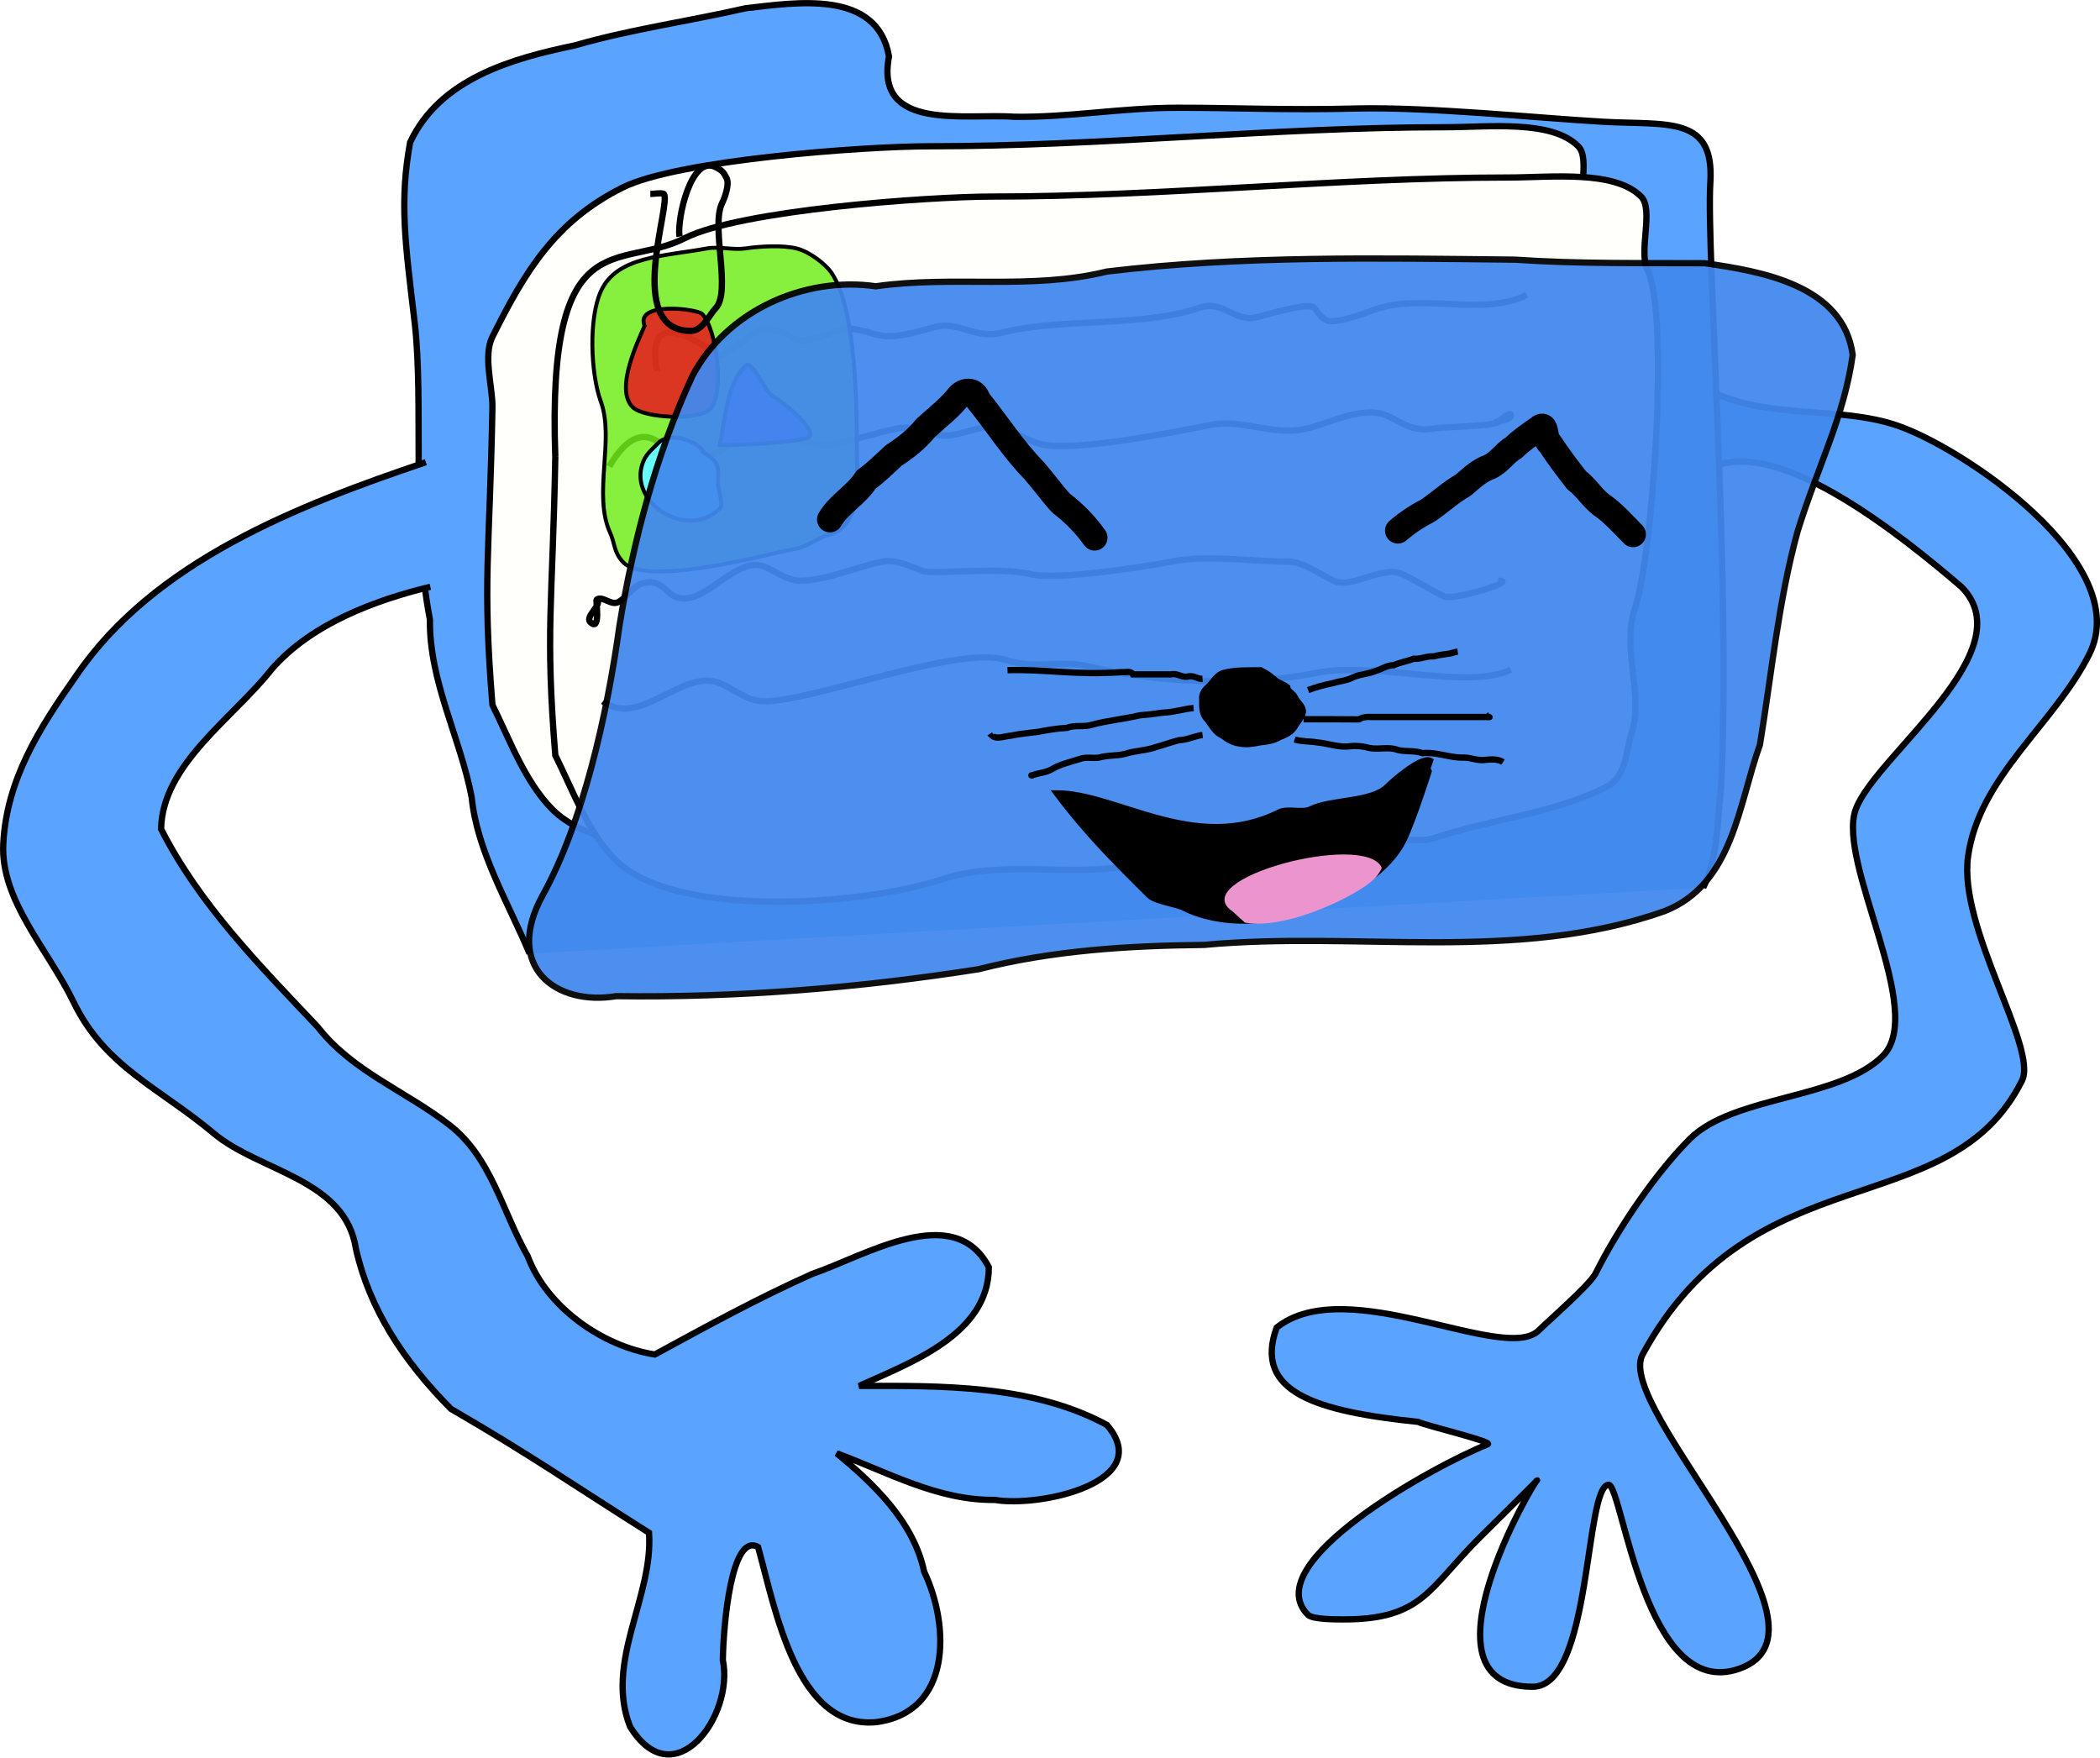
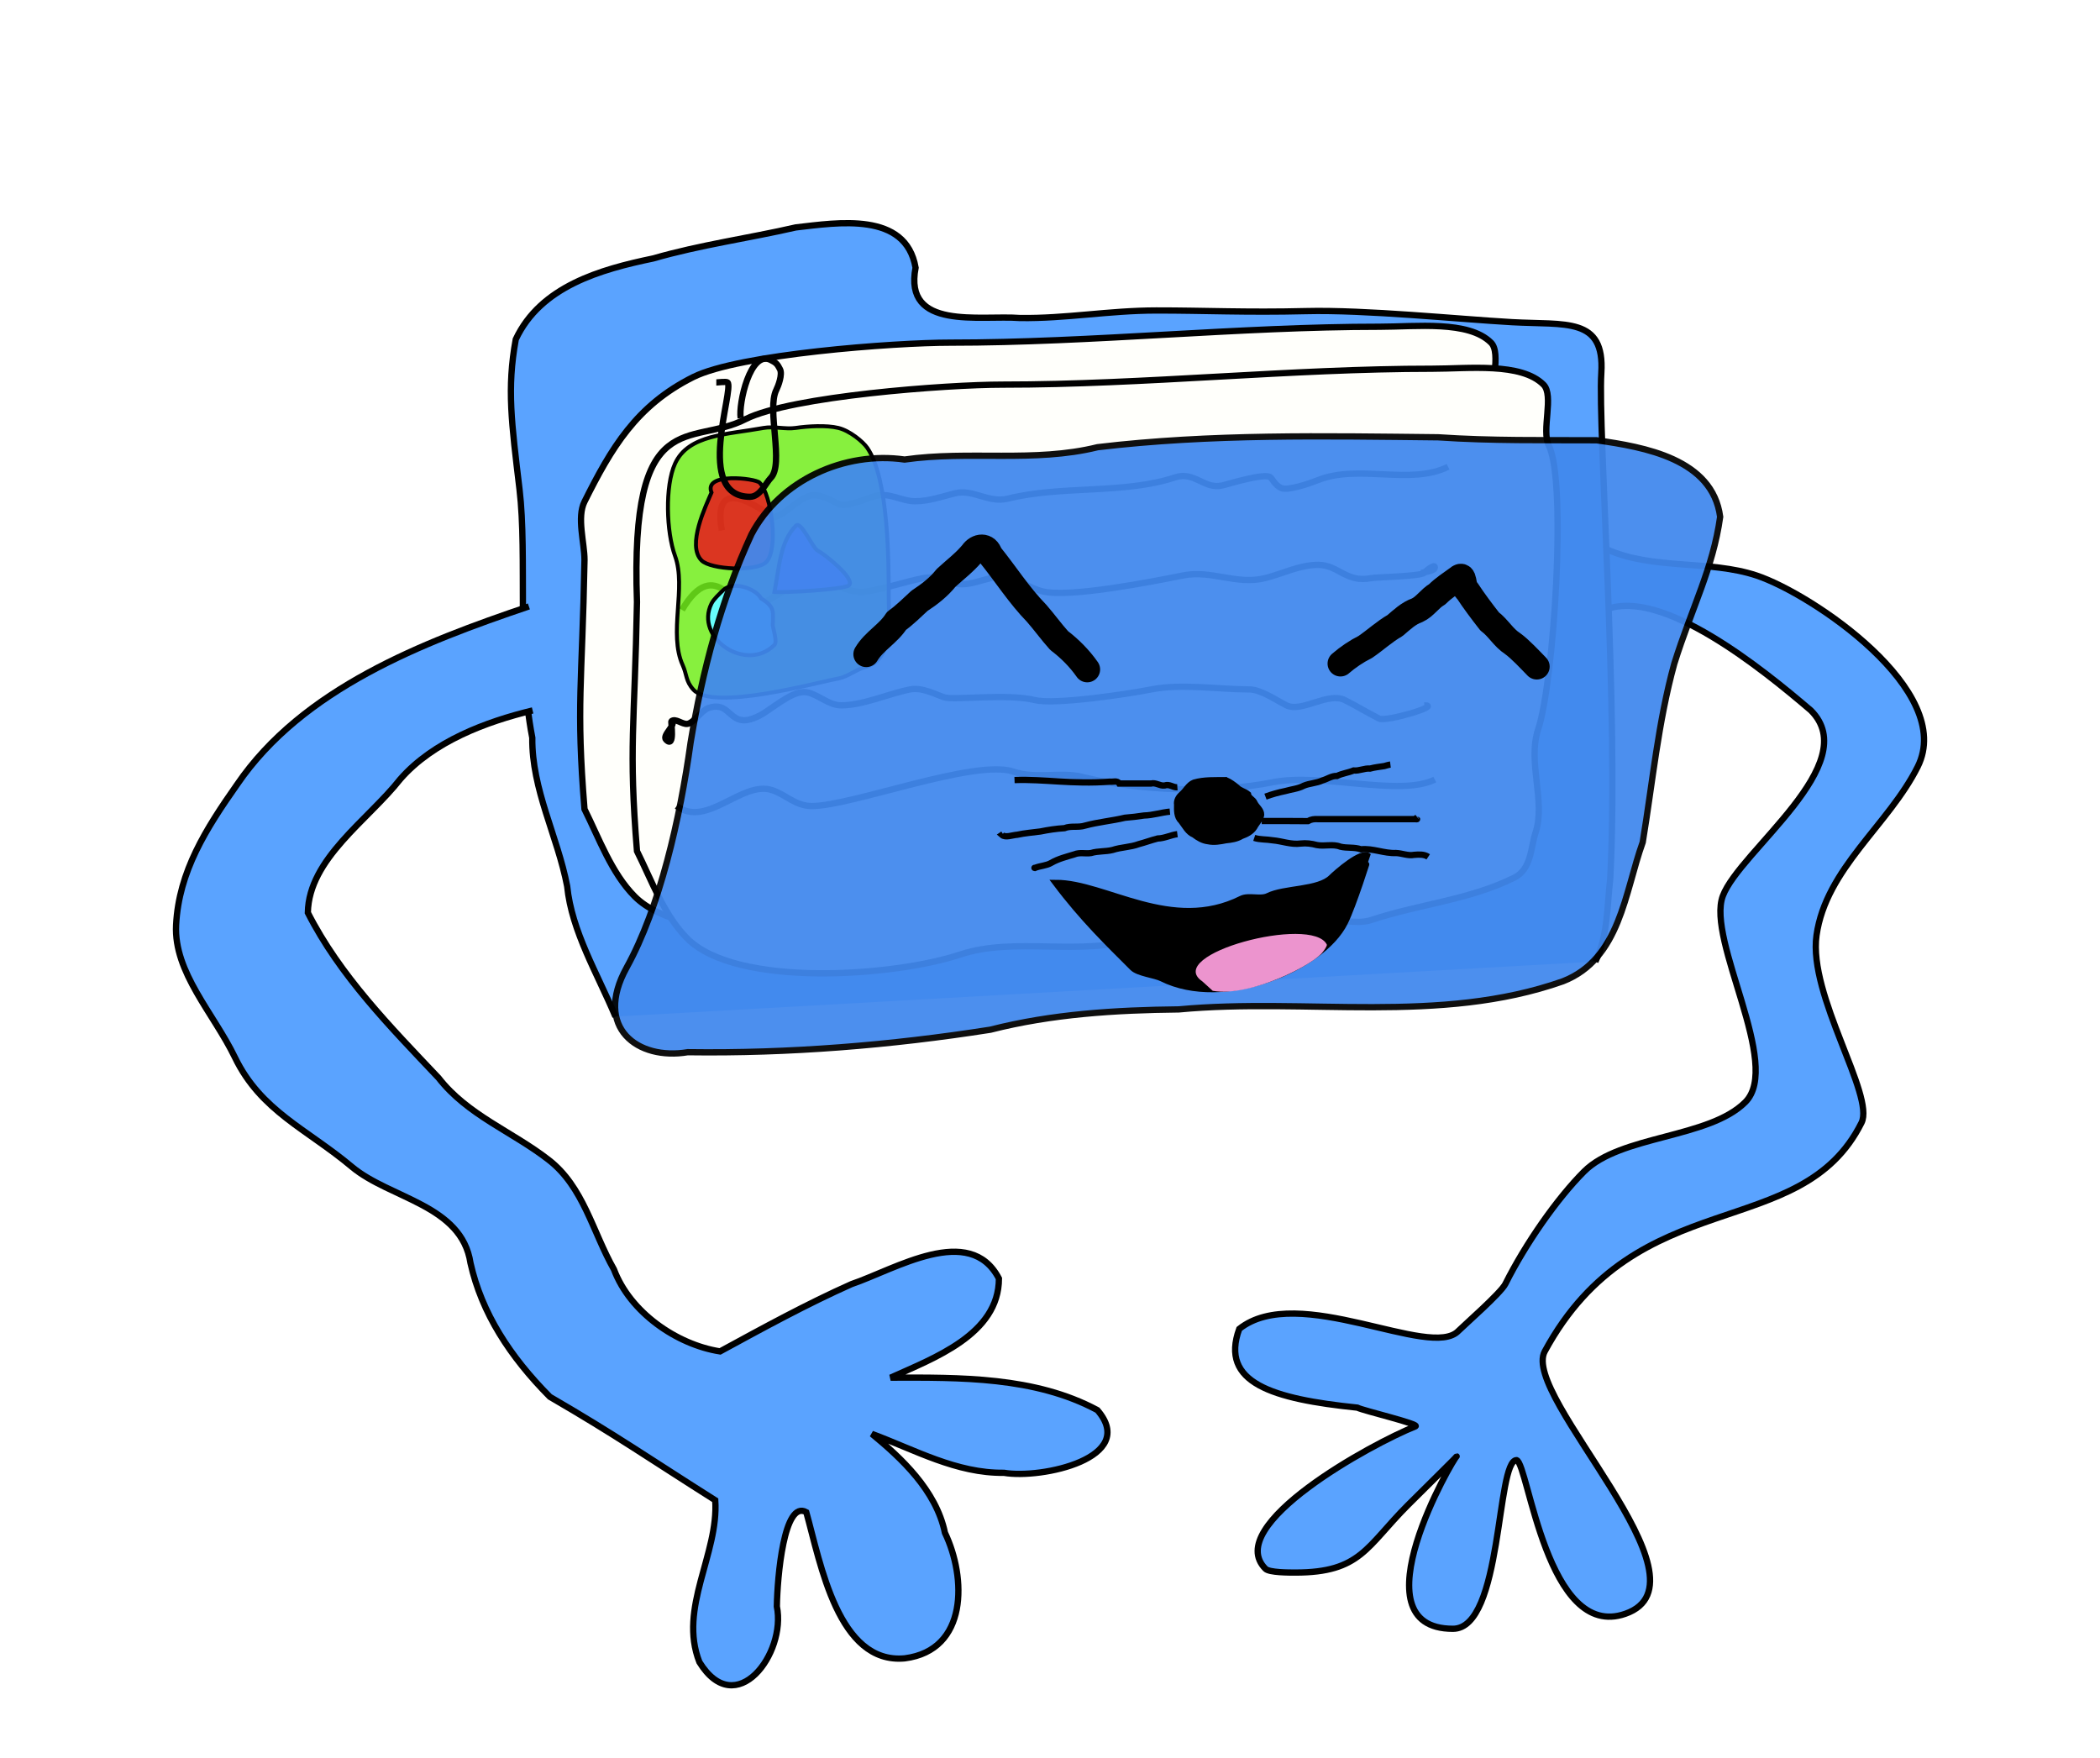
- <svg xmlns="http://www.w3.org/2000/svg" width="334.085" height="279.631" id="svg2" version="1.1">
-   <defs id="defs4">
-     </defs>
-   <g id="layer1" transform="translate(-99.04174,-543.2875)">
-     <path style="fill:#5aa3ff;fill-opacity:1;stroke:#000000;stroke-width:1px;stroke-linecap:butt;stroke-linejoin:miter;stroke-opacity:1" d="m 372.143,605.934 c 8.81,3.965 19.577,2.002 28.571,5 10.525,3.508 37.957,21.944 30.714,36.429 -5.566,11.132 -17.489,19.411 -19.286,32.143 -1.616,11.445 11.166,30.525 8.571,35.714 -11.566,23.132 -42.785,11.153 -60.357,43.571 -4.604,8.495 32.905,43.861 15.357,50 -14.933,5.224 -18.486,-28.576 -20.714,-29.286 -3.923,0 -2.617,32.143 -12.143,32.143 -18.988,0 0.321,-32.857 0.714,-32.857 0.126,0 -5.107,5.107 -9.286,9.286 -7.906,7.906 -8.988,12.857 -21.429,12.857 -1.215,0 -4.988,0.012 -5.714,-0.714 -8.273,-8.273 20.357,-23.887 28.571,-27.143 1.017,-0.403 -9.864,-2.968 -11.071,-3.571 -16.204,-1.67 -26.233,-4.714 -22.5,-15 11.228,-8.939 36.5,5.998 41.786,0.357 1.069,-1.069 8.063,-7.196 8.929,-8.929 3.82,-7.64 9.85,-16.279 15,-21.429 6.952,-6.952 23.779,-6.279 30.714,-13.214 7.097,-7.097 -7.448,-30.832 -4.286,-39.286 3.202,-8.559 26.964,-25.179 16.786,-35.357 -9.383,-8.029 -28.217,-23.234 -38.929,-19.286" id="path3016" />
-     <path style="fill:#5aa3ff;fill-opacity:1;stroke:#000000;stroke-width:1px;stroke-linecap:butt;stroke-linejoin:miter;stroke-opacity:1" d="m 183.279,694.988 c -3.429,-8.182 -8.338,-16.249 -9.198,-24.847 -1.825,-9.523 -6.768,-18.443 -6.646,-28.287 -3.027,-15.598 -0.929,-34.67 -2.435,-47.349 -1.507,-12.679 -2.43,-19.139 -0.714,-28.571 4.747,-10.127 16.178,-13.339 26.218,-15.425 8.905,-2.578 18.121,-3.836 27.133,-5.905 8.003,-0.909 20.966,-3.069 22.833,7.67 -2.312,12.016 12.211,9.016 19.899,9.592 8.676,0.13 16.938,-1.426 25.971,-1.435 9.033,-0.009 17.113,0.401 28.503,0.12 11.39,-0.281 29.034,1.532 39.262,2.108 10.227,0.576 17.708,-1.042 17.032,9.686 -0.677,10.728 3.373,64.29 1.698,96.394 -0.619,5.252 -0.445,10.935 -2.835,15.767" id="path2839" />
-     <path style="fill:#5aa3ff;fill-opacity:1;stroke:#000000;stroke-width:1px;stroke-linecap:butt;stroke-linejoin:miter;stroke-opacity:1" d="m 166.786,616.826 c -20.223,6.832 -43.152,15.669 -55.616,33.961 -5.888,8.381 -11.086,16.536 -11.607,26.747 -0.46,9.023 7.169,16.86 11.203,25.217 4.95,10.251 13.714,13.663 22.256,20.836 7.294,6.126 20.956,7.245 22.639,18.372 2.14,9.538 7.52,17.815 15.119,25.479 12.699,7.37 19.053,11.832 31.516,19.713 0.691,10.242 -7.082,20.525 -3.021,30.838 6.969,11.328 16.598,-1.649 14.761,-10.604 0.087,-5.572 1.359,-20.386 5.608,-17.962 2.731,9.769 6.068,29.039 18.767,27.856 12.109,-1.557 11.734,-15.413 7.654,-23.929 -1.679,-8.133 -8.441,-14.332 -13.921,-18.848 8.189,3.041 16.112,7.534 25.164,7.419 7.184,1.227 25.68,-2.829 17.813,-11.943 -11.912,-6.41 -26.197,-6.221 -39.405,-6.191 8.172,-3.704 20.63,-8.217 20.638,-18.884 -5.552,-10.66 -19.776,-1.759 -28.092,1.063 -8.573,3.82 -16.807,8.34 -25.046,12.821 -8.293,-1.299 -17.18,-7.483 -20.216,-15.622 -4.067,-7.157 -5.808,-15.784 -12.492,-20.916 -6.908,-5.37 -15.397,-8.476 -20.934,-15.591 -9.173,-9.705 -18.802,-19.465 -24.904,-31.47 0.185,-10.309 11.481,-17.639 17.619,-25.462 6.304,-7.197 16.372,-10.941 25.214,-13.082" id="path3014" />
-     <path id="path3797" d="m 177.383,607.976 c 0,-3.275 -1.5,-8.112 0,-11.112 5.102,-10.204 9.85,-18.31 20.708,-23.739 8.736,-4.368 38.288,-6.566 48.992,-6.566 27.079,0 54.834,-3.03 81.822,-3.03 6.951,0 16.942,-1.241 21.213,3.03 2.057,2.057 -0.438,8.72 1.01,11.617 3.468,6.936 0.952,45.125 -2.02,54.043 -2.099,6.296 1.472,13.768 -0.505,19.698 -0.921,2.763 -0.744,6.938 -4.041,8.586 -8.51,4.255 -18.184,5.051 -27.274,8.081 -2.942,0.981 -6.583,-0.5 -9.596,0.505 -6.469,2.156 -15.845,-0.274 -22.728,2.02 -3.837,1.279 -8.798,-0.266 -12.627,1.01 -10.322,3.441 -22.983,-0.42 -33.335,3.03 -12.605,4.202 -42.619,6.374 -52.023,-3.03 -4.45,-4.45 -6.839,-11.153 -9.596,-16.668 -1.616,-19.94 -0.431,-23.783 0,-47.477 z" style="fill:#fffffb;fill-opacity:1;stroke:#000000;stroke-width:1px;stroke-linecap:butt;stroke-linejoin:miter;stroke-opacity:1" />
-     <path style="fill:#fffffb;fill-opacity:1;stroke:#000000;stroke-width:1px;stroke-linecap:butt;stroke-linejoin:miter;stroke-opacity:1" d="m 187.383,615.976 c -1.339,-37.991 10.291,-29.432 20.708,-34.85 8.736,-4.368 38.288,-6.566 48.992,-6.566 27.079,0 54.834,-3.03 81.822,-3.03 6.951,0 16.942,-1.241 21.213,3.03 2.057,2.057 -0.438,8.72 1.01,11.617 3.468,6.936 0.952,45.125 -2.02,54.043 -2.099,6.296 1.472,13.768 -0.505,19.698 -0.921,2.763 -0.744,6.938 -4.041,8.586 -8.51,4.255 -18.184,5.051 -27.274,8.081 -2.942,0.981 -6.583,-0.5 -9.596,0.505 -6.469,2.156 -15.845,-0.274 -22.728,2.02 -3.837,1.279 -8.798,-0.266 -12.627,1.01 -10.322,3.441 -22.983,-0.42 -33.335,3.03 -12.605,4.202 -42.619,6.374 -52.023,-3.03 -4.45,-4.45 -6.839,-11.153 -9.596,-16.668 -1.616,-19.94 -0.431,-23.783 0,-47.477 z" id="path3795" />
-     <path style="fill:none;stroke:#000000;stroke-width:1px;stroke-linecap:butt;stroke-linejoin:miter;stroke-opacity:1" d="m 203.546,602.339 c -2.187,-12.322 9.412,-2.296 10.102,-2.525 2.263,-0.754 4.253,-3.27 6.566,-4.041 1.77,-0.59 4.178,0.826 5.556,1.515 1.526,0.763 5.545,-1.134 7.071,-1.515 2.775,-0.694 4.873,1.01 7.576,1.01 2.562,0 5.124,-0.902 7.576,-1.515 3.445,-0.861 6.372,1.942 10.102,1.01 10.148,-2.537 22.153,-0.818 31.82,-4.041 3.751,-1.25 5.559,2.398 9.091,1.515 1.213,-0.303 8.171,-2.435 9.091,-1.515 0.514,0.514 0.869,1.445 2.02,2.02 1.232,0.616 5.723,-0.976 7.071,-1.515 7.686,-3.074 17.621,1.038 24.749,-2.525" id="path3799" />
-     <path style="fill:none;stroke:#000000;stroke-width:1px;stroke-linecap:butt;stroke-linejoin:miter;stroke-opacity:1" d="m 195.97,617.492 c 6.377,-10.858 10.588,0.68 12.627,0 4.151,-1.383 8.33,-5.556 12.627,-5.556 3.636,0 6.242,2.664 10.102,2.02 3.606,-0.601 7.071,-1.818 10.607,-2.525 2.207,-0.441 4.065,0.511 6.061,1.01 3.434,0.858 7.164,-2.158 10.607,-1.01 1.919,0.64 3.892,1.983 6.061,2.525 5.112,1.278 21.024,-1.881 26.769,-3.03 5.464,-1.093 10.177,1.875 15.657,0.505 3.344,-0.836 6.531,-2.525 10.102,-2.525 3.873,0 5.312,3.483 10.102,2.525 0.934,-0.187 9.416,-0.324 10.102,-1.01 0.532,-0.532 2.02,-1.763 2.02,-1.01 0,0.723 -2.218,0.908 -2.525,1.01" id="path3801" />
-     <path style="fill:none;stroke:#000000;stroke-width:1px;stroke-linecap:butt;stroke-linejoin:miter;stroke-opacity:1" d="m 193.949,638.705 c 1.055,0.625 -1.877,2.669 -1.01,3.536 1.735,1.735 0.869,-3.423 1.01,-3.536 0.8,-0.64 2.014,0.632 3.03,0.505 1.232,-0.154 2.71,-2.587 4.041,-3.03 4.635,-1.545 3.733,4.447 9.596,1.515 2.303,-1.152 5.898,-4.546 8.586,-4.546 2.273,0 4.481,2.525 7.071,2.525 4.185,0 8.984,-2.201 13.132,-3.03 2.264,-0.453 4.735,0.905 6.566,1.515 1.703,0.568 12.096,-0.764 17.173,0.505 3.809,0.952 17.845,-1.145 22.223,-2.02 5.759,-1.152 12.921,0 18.688,0 2.226,0 5.222,2.106 7.071,3.03 2.892,1.446 7.933,-2.599 11.112,-1.01 2.455,1.228 4.225,2.365 6.566,3.536 1.318,0.659 12.056,-2.525 8.586,-2.525" id="path3803" />
-     <path style="fill:none;stroke:#000000;stroke-width:1px;stroke-linecap:butt;stroke-linejoin:miter;stroke-opacity:1" d="m 194.959,654.867 c 5.705,4.299 12.461,-4.938 18.183,-3.03 2.66,0.887 4.448,3.03 7.576,3.03 7.583,0 31.033,-9.017 38.386,-6.566 4.477,1.492 8.897,-0.049 13.132,1.01 10.836,2.709 25.468,3.19 36.365,1.01 9.133,-1.827 24.171,2.814 30.81,-0.505" id="path3805" />
-     <g id="g3825" transform="matrix(0.6249216,0,0,0.6249216,-120.6774,219.0247)">
-       <path id="path3816" d="m 504.571,621.188 c -2.663,-7.292 -3.122,-21.35 0,-28.185 4.06,-8.888 15.86,-8.836 26.993,-10.867 3.069,-0.56 6.667,0.453 9.773,0 3.843,-0.561 9.391,-0.885 13.031,0 3.453,0.84 7.503,4.158 8.842,6.112 6.511,9.502 6.515,34.945 6.515,46.183 0,5.624 1.745,18.479 -7.446,20.715 -2.234,0.543 -5.114,2.885 -7.912,3.396 -6.826,1.245 -38.177,10.001 -44.212,3.396 -2.388,-2.613 -1.961,-4.632 -3.258,-7.471 -4.393,-9.617 1.182,-23.67 -2.327,-33.279 z" style="fill:#71ed1c;fill-opacity:0.841;stroke:#000000;stroke-width:1px;stroke-linecap:butt;stroke-linejoin:miter;stroke-opacity:1" />
-       <path id="path3819" d="m 515.683,601.834 c -1.626,3.906 -7.664,16.074 -3.03,20.708 2.805,2.805 16.695,3.508 19.698,0.505 3.839,-3.839 1.688,-20.536 -2.02,-24.244 -1.298,-1.298 -17.148,-3.222 -14.647,3.03 z" style="fill:#eb131c;fill-opacity:0.841;stroke:#000000;stroke-width:1px;stroke-linecap:butt;stroke-linejoin:miter;stroke-opacity:1" />
-       <path id="path3821" d="m 534.876,632.139 c 2.664,0.306 21.438,-0.73 22.728,-2.02 2.032,-2.032 -7.604,-9.61 -9.596,-10.607 -1.475,-0.738 -5.013,-9.129 -6.566,-7.576 -4.907,4.907 -5.093,12.838 -6.566,20.203 z" style="fill:#6845fb;fill-opacity:1;stroke:#000000;stroke-width:1px;stroke-linecap:butt;stroke-linejoin:miter;stroke-opacity:1" />
-       <path id="path3823" d="m 530.835,634.159 c -1.712,-3.187 -8.722,-5.42 -11.617,-2.525 -1.208,1.208 -2.855,2.679 -3.536,4.041 -5.252,10.505 10.579,21.241 19.193,12.627 0.975,-0.975 -0.505,-5.103 -0.505,-6.061 0,-3.841 0.855,-5.447 -3.536,-8.081 z" style="fill:#68fffb;fill-opacity:1;stroke:#000000;stroke-width:1px;stroke-linecap:butt;stroke-linejoin:miter;stroke-opacity:1" />
+ <svg xmlns="http://www.w3.org/2000/svg" version="1.1" x="0" y="0" width="267.268" height="223.705" viewBox="0, 0, 334.085, 279.631">
+   <g id="Layer_1">
+     <g id="path3016">
+       <path d="M255.591,87.387 C262.947,90.697 271.935,89.058 279.445,91.561 C288.233,94.491 311.135,109.882 305.089,121.976 C300.442,131.269 290.487,138.182 288.987,148.812 C287.638,158.367 298.31,174.297 296.143,178.629 C286.487,197.943 260.422,187.941 245.751,215.007 C241.907,222.099 273.223,251.627 258.573,256.752 C246.105,261.114 243.139,232.894 241.278,232.301 C238.003,232.301 239.094,259.138 231.14,259.138 C215.288,259.138 231.408,231.705 231.737,231.705 C231.842,231.705 227.473,235.969 223.984,239.458 C217.383,246.059 216.48,250.192 206.093,250.192 C205.079,250.192 201.929,250.202 201.323,249.596 C194.415,242.688 218.319,229.653 225.177,226.934 C226.026,226.598 216.941,224.457 215.933,223.953 C202.405,222.558 194.031,220.017 197.148,211.429 C206.522,203.966 227.622,216.437 232.035,211.727 C232.927,210.835 238.766,205.719 239.489,204.273 C242.679,197.894 247.713,190.682 252.013,186.382 C257.817,180.578 271.866,181.14 277.656,175.349 C283.581,169.424 271.438,149.608 274.078,142.55 C276.751,135.404 296.59,121.528 288.092,113.03 C280.258,106.327 264.534,93.632 255.591,96.929" fill="#5AA3FF" />
+       <path d="M255.591,87.387 C262.947,90.697 271.935,89.058 279.445,91.561 C288.233,94.491 311.135,109.882 305.089,121.976 C300.442,131.269 290.487,138.182 288.987,148.812 C287.638,158.367 298.31,174.297 296.143,178.629 C286.487,197.943 260.422,187.941 245.751,215.007 C241.907,222.099 273.223,251.627 258.573,256.752 C246.105,261.114 243.139,232.894 241.278,232.301 C238.003,232.301 239.094,259.138 231.14,259.138 C215.288,259.138 231.408,231.705 231.737,231.705 C231.842,231.705 227.473,235.969 223.984,239.458 C217.383,246.059 216.48,250.192 206.093,250.192 C205.079,250.192 201.929,250.202 201.323,249.596 C194.415,242.688 218.319,229.653 225.177,226.934 C226.026,226.598 216.941,224.457 215.933,223.953 C202.405,222.558 194.031,220.017 197.148,211.429 C206.522,203.966 227.622,216.437 232.035,211.727 C232.927,210.835 238.766,205.719 239.489,204.273 C242.679,197.894 247.713,190.682 252.013,186.382 C257.817,180.578 271.866,181.14 277.656,175.349 C283.581,169.424 271.438,149.608 274.078,142.55 C276.751,135.404 296.59,121.528 288.092,113.03 C280.258,106.327 264.534,93.632 255.591,96.929" fill-opacity="0" stroke="#000000" stroke-width="1" />
    </g>
-     <path style="opacity:0.938;fill:#4188ed;fill-opacity:1;stroke:#000000;stroke-width:1px;stroke-linecap:butt;stroke-linejoin:miter;stroke-opacity:1" d="m 197.595,642.8 c 2.252,-13.655 5.787,-27.113 11.597,-39.697 5.443,-10.343 17.768,-15.908 29.181,-14.266 12.226,-1.753 24.715,0.63 36.77,-2.35 21.523,-2.57 43.281,-2.115 64.914,-1.889 10.046,0.687 20.175,0.515 30.184,0.568 9.114,1.281 22.078,3.55 23.543,14.586 -1.383,9.869 -5.362,17.202 -8.74,27.985 -3.077,11.156 -4.141,22.653 -6.017,34.03 -3.434,9.542 -4.291,22.238 -15.211,26.498 -23.525,8.294 -48.886,3.085 -73.19,5.355 -12.082,0.129 -24.147,0.867 -35.895,3.868 -19.048,2.986 -38.391,4.553 -57.673,4.287 -9.512,1.605 -17.987,-4.643 -11.656,-16.102 6.331,-11.459 10.195,-28.408 12.195,-42.871 z" id="path2837" />
-     <path style="fill:none;stroke:#000000;stroke-width:4.1;stroke-linecap:round;stroke-linejoin:round;stroke-miterlimit:4;stroke-opacity:1;stroke-dasharray:none" d="m 231.071,625.934 c 1.475,-2.499 4.22,-3.889 5.76,-6.345 1.604,-1.156 2.97,-2.533 4.388,-3.835 1.877,-1.222 3.665,-2.604 5.064,-4.365 1.683,-1.55 3.526,-2.937 4.996,-4.701 0.972,-1.433 2.789,-1.59 3.338,0.236 3.003,3.711 5.568,7.777 8.913,11.207 1.483,1.692 2.797,3.536 4.298,5.199 2.041,1.551 3.876,3.399 5.351,5.504" id="path3615" />
-     <path style="fill:none;stroke:#000000;stroke-width:4.1;stroke-linecap:round;stroke-linejoin:round;stroke-miterlimit:4;stroke-opacity:1;stroke-dasharray:none" d="m 321.429,627.719 c 1.44,-1.236 3.032,-2.32 4.724,-3.164 1.935,-1.316 3.644,-2.925 5.682,-4.091 1.301,-1.105 2.535,-2.311 4.196,-2.903 1.52,-0.691 2.396,-2.226 3.832,-3.05 1.18,-1.18 2.573,-2.075 3.91,-3.044 1.497,-1.323 0.831,1.791 1.804,2.347 1.328,2.025 2.791,3.962 4.28,5.87 1.63,1.209 2.623,3.095 4.35,4.208 1.456,1.032 3.392,3.138 4.633,4.405" id="path3617" />
-     <path style="fill:#000000;fill-opacity:1;stroke:#000000;stroke-width:1px;stroke-linecap:butt;stroke-linejoin:miter;stroke-opacity:1" id="path3818" d="m 299.5,649.906 c 0.02,0.007 0.043,0.023 0.062,0.031 0.051,-7.8e-4 0.105,0.001 0.156,0 L 299.5,649.906 z m 0.062,0.031 c -1.984,0.03 -4.096,-0.099 -6.031,0.469 -1.084,0.435 -1.533,1.579 -2.406,2.281 -0.53,0.477 -0.939,1.17 -0.812,1.906 -0.021,1.07 -0.082,2.333 0.781,3.125 0.727,0.932 1.278,2.125 2.438,2.594 0.79,0.611 1.676,1.137 2.688,1.25 1.127,0.241 2.265,0.033 3.375,-0.188 1.04,-0.1 2.095,-0.258 3,-0.812 0.93,-0.331 1.856,-0.798 2.406,-1.656 0.412,-0.802 1.174,-1.476 1.312,-2.375 0.011,-0.949 -0.885,-1.467 -1.25,-2.25 -0.292,-0.731 -1.151,-0.893 -1.25,-1.656 -0.637,-0.544 -1.54,-0.672 -2.125,-1.312 -0.567,-0.486 -1.404,-1.087 -2.125,-1.375 z" />
-     <path style="fill:none;stroke:#000000;stroke-width:1px;stroke-linecap:butt;stroke-linejoin:miter;stroke-opacity:1" d="m 307.143,653.076 c 1.238,-0.468 2.515,-0.803 3.807,-1.074 1.165,-0.345 2.392,-0.424 3.477,-1.007 1.142,-0.483 2.42,-0.472 3.549,-1.002 0.939,-0.265 1.789,-0.913 2.801,-0.863 0.995,-0.49 2.136,-0.614 3.158,-1.036 1.104,0.097 2.08,-0.465 3.14,-0.37 0.935,-0.249 1.745,-0.322 2.718,-0.477 0.383,-0.106 0.761,-0.236 1.157,-0.283" id="path3635" />
-     <path style="fill:none;stroke:#000000;stroke-width:1px;stroke-linecap:butt;stroke-linejoin:miter;stroke-opacity:1" d="m 306.429,657.719 c 2.932,0.005 5.866,-0.016 8.797,0.022 0.594,-0.348 1.234,-0.429 1.917,-0.379 6.19,0 12.381,0 18.571,0 0.889,-0.047 -0.487,0.21 0.251,-0.275 l 0.106,-0.082" id="path3637" />
-     <path style="fill:none;stroke:#000000;stroke-width:1px;stroke-linecap:butt;stroke-linejoin:miter;stroke-opacity:1" d="m 305,660.934 c 1.08,0.36 2.334,0.255 3.532,0.462 1.783,0.153 3.51,0.866 5.319,0.616 1.035,-0.118 2.07,0.011 3.069,0.284 1.485,0.293 3.064,-0.26 4.487,0.311 1.293,0.319 2.673,0.045 3.939,0.503 2.259,-0.234 4.404,0.813 6.658,0.706 1.17,0.042 2.284,0.581 3.473,0.35 0.898,-0.071 1.886,-0.144 2.674,0.38" id="path3639" />
-     <path style="fill:none;stroke:#000000;stroke-width:1px;stroke-linecap:butt;stroke-linejoin:miter;stroke-opacity:1" d="m 290.357,651.291 c -0.87,0.058 -1.478,-0.679 -2.456,-0.34 -0.911,0.112 -1.635,-0.615 -2.573,-0.374 -2.014,-0.006 -4.032,0.008 -6.042,0 -0.378,-0.641 -1.166,-0.275 -1.78,-0.357 -7.301,0.537 -12.425,-0.51 -18.181,-0.307" id="path3641" />
-     <path style="fill:none;stroke:#000000;stroke-width:1px;stroke-linecap:butt;stroke-linejoin:miter;stroke-opacity:1" d="m 288.929,655.934 c -1.659,0.155 -3.259,0.7 -4.932,0.736 -1.205,0.191 -2.423,0.326 -3.632,0.425 -2.516,0.601 -5.105,0.817 -7.604,1.498 -1.3,0.422 -2.679,-0.016 -3.927,0.489 -1.543,0.09 -3.052,0.322 -4.563,0.628 -1.486,0.204 -2.959,0.304 -4.436,0.627 -0.897,0.056 -2.253,0.621 -2.912,0.031 l 0.222,-0.148" id="path3643" />
-     <path style="fill:none;stroke:#000000;stroke-width:1px;stroke-linecap:butt;stroke-linejoin:miter;stroke-opacity:1" d="m 290.357,660.219 c -1.278,0.166 -2.454,0.806 -3.757,0.831 -1.212,0.309 -2.391,0.751 -3.597,1.071 -1.611,0.6 -3.368,0.575 -4.995,1.116 -1.351,0.336 -2.759,0.173 -4.097,0.582 -1.065,0.17 -2.133,-0.181 -3.174,0.252 -1.494,0.459 -3.037,0.823 -4.399,1.615 -0.972,0.575 -2.12,0.551 -3.146,0.979 -0.162,-0.031 -0.018,-0.015 0.022,-0.016" id="path3645" />
-     <path style="fill:#000000;fill-opacity:1;stroke:#000000;stroke-width:1px;stroke-linecap:butt;stroke-linejoin:miter;stroke-opacity:1" d="m 267.185,669.514 c 5.107,6.802 9.987,11.502 14.647,16.162 1.055,1.055 4.213,1.349 5.556,2.02 11.786,5.893 30.49,-1.887 34.85,-10.607 1.658,-3.317 4.58,-12.593 4.546,-12.627 -1.234,-1.234 -6.247,3.216 -7.071,4.041 -2.462,2.462 -8.956,1.953 -12.122,3.536 -1.376,0.688 -3.663,-0.189 -5.051,0.505 -13.334,6.667 -25.835,-3.03 -35.355,-3.03 z" id="path3789" />
-     <path style="fill:#ec94ce;fill-opacity:1;stroke:none" d="m 295.127,688.291 c -7.583,-5.149 20.859,-12.72 23.702,-7.034 0.116,0.232 -0.571,1.203 -0.694,1.326 -1.571,2.407 -13.904,8.762 -21.043,7.494" id="path3791" />
-     <path style="fill:none;stroke:#000000;stroke-width:1px;stroke-linecap:butt;stroke-linejoin:miter;stroke-opacity:1" d="m 207.143,580.934 c -0.43,-2.734 1.82,-13.019 5.714,-11.071 1.062,0.531 1.295,0.804 1.786,1.786 0.486,0.972 -0.319,3.138 -0.714,3.929 -1.865,3.73 1.548,14.167 -1.071,16.786 -0.885,0.885 -2.006,3.571 -3.929,3.571 -10.69,0 -2.957,-20.457 -4.286,-21.786 -0.228,-0.228 -1.857,0 -2.143,0" id="path3833" />
+     <g id="path2839">
+       <path d="M97.909,161.739 C95.047,154.907 90.948,148.173 90.229,140.994 C88.706,133.043 84.579,125.596 84.681,117.377 C82.154,104.354 83.906,88.431 82.648,77.845 C81.39,67.26 80.619,61.866 82.051,53.991 C86.015,45.536 95.559,42.854 103.941,41.113 C111.376,38.961 119.07,37.91 126.594,36.183 C133.276,35.423 144.099,33.62 145.658,42.587 C143.727,52.619 155.853,50.114 162.271,50.595 C169.515,50.703 176.413,49.404 183.955,49.396 C191.497,49.389 198.242,49.731 207.752,49.496 C217.261,49.262 231.992,50.775 240.531,51.256 C249.07,51.738 255.316,50.386 254.751,59.343 C254.186,68.301 257.567,113.019 256.169,139.822 C255.652,144.208 255.797,148.952 253.802,152.986" fill="#5AA3FF" />
+       <path d="M97.909,161.739 C95.047,154.907 90.948,148.173 90.229,140.994 C88.706,133.043 84.579,125.596 84.681,117.377 C82.154,104.354 83.906,88.431 82.648,77.845 C81.39,67.26 80.619,61.866 82.051,53.991 C86.015,45.536 95.559,42.854 103.941,41.113 C111.376,38.961 119.07,37.91 126.594,36.183 C133.276,35.423 144.099,33.62 145.658,42.587 C143.727,52.619 155.853,50.114 162.271,50.595 C169.515,50.703 176.413,49.404 183.955,49.396 C191.497,49.389 198.242,49.731 207.752,49.496 C217.261,49.262 231.992,50.775 240.531,51.256 C249.07,51.738 255.316,50.386 254.751,59.343 C254.186,68.301 257.567,113.019 256.169,139.822 C255.652,144.208 255.797,148.952 253.802,152.986" fill-opacity="0" stroke="#000000" stroke-width="1" />
+     </g>
+     <g id="path3014">
+       <path d="M84.139,96.481 C67.255,102.185 48.111,109.563 37.705,124.835 C32.789,131.832 28.449,138.641 28.014,147.166 C27.63,154.699 33.999,161.243 37.368,168.22 C41.5,176.778 48.818,179.627 55.949,185.616 C62.039,190.73 73.445,191.664 74.85,200.955 C76.637,208.918 81.129,215.828 87.473,222.228 C98.075,228.381 103.381,232.106 113.786,238.686 C114.363,247.237 107.873,255.823 111.264,264.433 C117.082,273.891 125.121,263.056 123.587,255.58 C123.66,250.928 124.721,238.56 128.27,240.584 C130.55,248.74 133.336,264.828 143.938,263.841 C154.048,262.541 153.735,250.973 150.328,243.863 C148.926,237.073 143.281,231.897 138.705,228.127 C145.542,230.666 152.157,234.417 159.715,234.321 C165.712,235.345 181.155,231.96 174.586,224.35 C164.641,218.999 152.715,219.156 141.687,219.182 C148.51,216.089 158.911,212.322 158.918,203.415 C154.283,194.515 142.407,201.946 135.464,204.303 C128.306,207.492 121.431,211.266 114.553,215.007 C107.629,213.923 100.209,208.76 97.674,201.965 C94.278,195.989 92.825,188.786 87.244,184.502 C81.476,180.018 74.389,177.425 69.766,171.485 C62.107,163.382 54.068,155.233 48.974,145.211 C49.128,136.604 58.56,130.484 63.684,123.953 C68.947,117.944 77.353,114.818 84.735,113.03" fill="#5AA3FF" />
+       <path d="M84.139,96.481 C67.255,102.185 48.111,109.563 37.705,124.835 C32.789,131.832 28.449,138.641 28.014,147.166 C27.63,154.699 33.999,161.243 37.368,168.22 C41.5,176.778 48.818,179.627 55.949,185.616 C62.039,190.73 73.445,191.664 74.85,200.955 C76.637,208.918 81.129,215.828 87.473,222.228 C98.075,228.381 103.381,232.106 113.786,238.686 C114.363,247.237 107.873,255.823 111.264,264.433 C117.082,273.891 125.121,263.056 123.587,255.58 C123.66,250.928 124.721,238.56 128.27,240.584 C130.55,248.74 133.336,264.828 143.938,263.841 C154.048,262.541 153.735,250.973 150.328,243.863 C148.926,237.073 143.281,231.897 138.705,228.127 C145.542,230.666 152.157,234.417 159.715,234.321 C165.712,235.345 181.155,231.96 174.586,224.35 C164.641,218.999 152.715,219.156 141.687,219.182 C148.51,216.089 158.911,212.322 158.918,203.415 C154.283,194.515 142.407,201.946 135.464,204.303 C128.306,207.492 121.431,211.266 114.553,215.007 C107.629,213.923 100.209,208.76 97.674,201.965 C94.278,195.989 92.825,188.786 87.244,184.502 C81.476,180.018 74.389,177.425 69.766,171.485 C62.107,163.382 54.068,155.233 48.974,145.211 C49.128,136.604 58.56,130.484 63.684,123.953 C68.947,117.944 77.353,114.818 84.735,113.03" fill-opacity="0" stroke="#000000" stroke-width="1" />
+     </g>
+     <g id="path3797">
+       <path d="M92.987,89.092 C92.987,86.358 91.734,82.32 92.987,79.815 C97.246,71.296 101.211,64.529 110.276,59.996 C117.569,56.349 142.242,54.514 151.179,54.514 C173.788,54.514 196.961,51.984 219.493,51.984 C225.296,51.984 233.638,50.948 237.204,54.514 C238.921,56.232 236.838,61.795 238.047,64.213 C240.943,70.004 238.842,101.888 236.36,109.333 C234.608,114.59 237.589,120.828 235.939,125.779 C235.17,128.086 235.317,131.572 232.565,132.948 C225.46,136.5 217.383,137.165 209.794,139.695 C207.338,140.514 204.298,139.278 201.782,140.117 C196.381,141.917 188.553,139.888 182.806,141.803 C179.603,142.871 175.461,141.581 172.264,142.647 C163.646,145.519 153.075,142.296 144.432,145.177 C133.908,148.685 108.85,150.498 100.999,142.647 C97.284,138.932 95.288,133.335 92.987,128.731 C91.637,112.083 92.627,108.875 92.987,89.092 z" fill="#FFFFFB" />
+       <path d="M92.987,89.092 C92.987,86.358 91.734,82.32 92.987,79.815 C97.246,71.296 101.211,64.529 110.276,59.996 C117.569,56.349 142.242,54.514 151.179,54.514 C173.788,54.514 196.961,51.984 219.493,51.984 C225.296,51.984 233.638,50.948 237.204,54.514 C238.921,56.232 236.838,61.795 238.047,64.213 C240.943,70.004 238.842,101.888 236.36,109.333 C234.608,114.59 237.589,120.828 235.939,125.779 C235.17,128.086 235.317,131.572 232.565,132.948 C225.46,136.5 217.383,137.165 209.794,139.695 C207.338,140.514 204.298,139.278 201.782,140.117 C196.381,141.917 188.553,139.888 182.806,141.803 C179.603,142.871 175.461,141.581 172.264,142.647 C163.646,145.519 153.075,142.296 144.432,145.177 C133.908,148.685 108.85,150.498 100.999,142.647 C97.284,138.932 95.288,133.335 92.987,128.731 C91.637,112.083 92.627,108.875 92.987,89.092 z" fill-opacity="0" stroke="#000000" stroke-width="1" />
+     </g>
+     <g id="path3795">
+       <path d="M101.336,95.772 C100.217,64.053 109.927,71.199 118.625,66.675 C125.918,63.028 150.591,61.193 159.528,61.193 C182.137,61.193 205.31,58.663 227.842,58.663 C233.645,58.663 241.987,57.627 245.553,61.193 C247.27,62.911 245.187,68.474 246.396,70.892 C249.292,76.683 247.191,108.567 244.709,116.013 C242.957,121.269 245.938,127.507 244.288,132.458 C243.519,134.765 243.666,138.251 240.914,139.627 C233.809,143.179 225.732,143.844 218.143,146.374 C215.687,147.193 212.647,145.957 210.131,146.796 C204.73,148.596 196.902,146.567 191.155,148.483 C187.952,149.55 183.81,148.26 180.613,149.326 C171.995,152.199 161.424,148.975 152.781,151.856 C142.257,155.364 117.199,157.178 109.348,149.326 C105.633,145.611 103.637,140.014 101.336,135.41 C99.986,118.763 100.976,115.554 101.336,95.772 z" fill="#FFFFFB" />
+       <path d="M101.336,95.772 C100.217,64.053 109.927,71.199 118.625,66.675 C125.918,63.028 150.591,61.193 159.528,61.193 C182.137,61.193 205.31,58.663 227.842,58.663 C233.645,58.663 241.987,57.627 245.553,61.193 C247.27,62.911 245.187,68.474 246.396,70.892 C249.292,76.683 247.191,108.567 244.709,116.013 C242.957,121.269 245.938,127.507 244.288,132.458 C243.519,134.765 243.666,138.251 240.914,139.627 C233.809,143.179 225.732,143.844 218.143,146.374 C215.687,147.193 212.647,145.957 210.131,146.796 C204.73,148.596 196.902,146.567 191.155,148.483 C187.952,149.55 183.81,148.26 180.613,149.326 C171.995,152.199 161.424,148.975 152.781,151.856 C142.257,155.364 117.199,157.178 109.348,149.326 C105.633,145.611 103.637,140.014 101.336,135.41 C99.986,118.763 100.976,115.554 101.336,95.772 z" fill-opacity="0" stroke="#000000" stroke-width="1" />
+     </g>
+     <path d="M114.83,84.386 C113.003,74.099 122.688,82.469 123.263,82.278 C125.153,81.648 126.814,79.548 128.745,78.904 C130.223,78.412 132.233,79.594 133.384,80.169 C134.658,80.806 138.013,79.223 139.287,78.904 C141.605,78.325 143.356,79.747 145.613,79.747 C147.752,79.747 149.891,78.994 151.938,78.482 C154.814,77.763 157.258,80.104 160.372,79.326 C168.844,77.208 178.867,78.643 186.938,75.952 C190.07,74.908 191.579,77.955 194.528,77.217 C195.541,76.964 201.351,75.184 202.119,75.952 C202.548,76.381 202.844,77.158 203.806,77.639 C204.834,78.154 208.584,76.824 209.709,76.374 C216.126,73.807 224.421,77.241 230.372,74.266" fill-opacity="0" stroke="#000000" stroke-width="1" id="path3799" />
+     <path d="M108.504,97.037 C113.828,87.971 117.344,97.604 119.046,97.037 C122.512,95.882 126.001,92.398 129.589,92.398 C132.625,92.398 134.8,94.622 138.022,94.085 C141.033,93.583 143.926,92.567 146.878,91.976 C148.72,91.608 150.272,92.403 151.938,92.82 C154.805,93.536 157.919,91.018 160.793,91.976 C162.395,92.51 164.043,93.632 165.854,94.085 C170.121,95.152 183.407,92.514 188.203,91.555 C192.765,90.642 196.7,93.12 201.275,91.976 C204.068,91.278 206.728,89.868 209.709,89.868 C212.943,89.868 214.144,92.776 218.143,91.976 C218.923,91.82 226.004,91.706 226.577,91.133 C227.021,90.689 228.263,89.661 228.263,90.29 C228.263,90.894 226.411,91.048 226.155,91.133" fill-opacity="0" stroke="#000000" stroke-width="1" id="path3801" />
+     <path d="M106.817,114.748 C107.698,115.269 105.251,116.976 105.974,117.699 C107.423,119.148 106.7,114.842 106.817,114.748 C107.485,114.213 108.499,115.275 109.348,115.169 C110.376,115.041 111.61,113.009 112.721,112.639 C116.591,111.349 115.838,116.352 120.733,113.904 C122.656,112.943 125.658,110.109 127.902,110.109 C129.8,110.109 131.643,112.217 133.805,112.217 C137.3,112.217 141.306,110.38 144.769,109.687 C146.66,109.309 148.723,110.443 150.251,110.952 C151.673,111.426 160.35,110.314 164.589,111.374 C167.769,112.169 179.488,110.418 183.143,109.687 C187.951,108.726 193.931,109.687 198.745,109.687 C200.604,109.687 203.106,111.446 204.649,112.217 C207.063,113.424 211.273,110.047 213.926,111.374 C215.976,112.399 217.453,113.349 219.408,114.326 C220.509,114.876 229.474,112.217 226.577,112.217" fill-opacity="0" stroke="#000000" stroke-width="1" id="path3803" />
+     <path d="M107.661,128.242 C112.424,131.83 118.065,124.119 122.842,125.711 C125.063,126.452 126.556,128.242 129.167,128.242 C135.498,128.242 155.076,120.713 161.215,122.76 C164.953,124.006 168.643,122.719 172.179,123.603 C181.226,125.865 193.443,126.266 202.54,124.446 C210.165,122.921 222.721,126.796 228.263,124.025" fill-opacity="0" stroke="#000000" stroke-width="1" id="path3805" />
+     <g id="g3825">
+       <g id="path3816">
+         <path d="M107.394,88.46 C106.005,84.655 105.765,77.32 107.394,73.754 C109.513,69.117 115.669,69.144 121.478,68.085 C123.079,67.793 124.956,68.321 126.577,68.085 C128.582,67.792 131.476,67.623 133.376,68.085 C135.177,68.523 137.29,70.254 137.989,71.274 C141.386,76.231 141.388,89.506 141.388,95.37 C141.388,98.304 142.299,105.011 137.503,106.177 C136.338,106.461 134.835,107.683 133.376,107.949 C129.814,108.599 113.457,113.167 110.308,109.721 C109.062,108.357 109.285,107.304 108.608,105.823 C106.316,100.806 109.225,93.473 107.394,88.46 z" fill="#71ED1C" fill-opacity="0.841" />
+         <path d="M107.394,88.46 C106.005,84.655 105.765,77.32 107.394,73.754 C109.513,69.117 115.669,69.144 121.478,68.085 C123.079,67.793 124.956,68.321 126.577,68.085 C128.582,67.792 131.476,67.623 133.376,68.085 C135.177,68.523 137.29,70.254 137.989,71.274 C141.386,76.231 141.388,89.506 141.388,95.37 C141.388,98.304 142.299,105.011 137.503,106.177 C136.338,106.461 134.835,107.683 133.376,107.949 C129.814,108.599 113.457,113.167 110.308,109.721 C109.062,108.357 109.285,107.304 108.608,105.823 C106.316,100.806 109.225,93.473 107.394,88.46 z" fill-opacity="0" stroke="#000000" stroke-width="0.625" />
+       </g>
+       <g id="path3819">
+         <path d="M113.192,78.362 C112.343,80.4 109.193,86.749 111.611,89.166 C113.074,90.63 120.321,90.996 121.888,89.43 C123.891,87.427 122.768,78.715 120.834,76.781 C120.157,76.104 111.887,75.1 113.192,78.362 z" fill="#EB131C" fill-opacity="0.841" />
+         <path d="M113.192,78.362 C112.343,80.4 109.193,86.749 111.611,89.166 C113.074,90.63 120.321,90.996 121.888,89.43 C123.891,87.427 122.768,78.715 120.834,76.781 C120.157,76.104 111.887,75.1 113.192,78.362 z" fill-opacity="0" stroke="#000000" stroke-width="0.625" />
+       </g>
+       <g id="path3821">
+         <path d="M123.205,94.173 C124.596,94.333 134.391,93.792 135.064,93.119 C136.124,92.059 131.097,88.105 130.057,87.585 C129.287,87.2 127.441,82.822 126.631,83.632 C124.071,86.192 123.974,90.33 123.205,94.173 z" fill="#6845FB" />
+         <path d="M123.205,94.173 C124.596,94.333 134.391,93.792 135.064,93.119 C136.124,92.059 131.097,88.105 130.057,87.585 C129.287,87.2 127.441,82.822 126.631,83.632 C124.071,86.192 123.974,90.33 123.205,94.173 z" fill-opacity="0" stroke="#000000" stroke-width="0.625" />
+       </g>
+       <g id="path3823">
+         <path d="M121.097,95.227 C120.204,93.564 116.546,92.4 115.036,93.91 C114.406,94.54 113.547,95.307 113.192,96.018 C110.451,101.499 118.711,107.1 123.205,102.606 C123.714,102.097 122.942,99.944 122.942,99.444 C122.942,97.439 123.388,96.602 121.097,95.227 z" fill="#68FFFB" />
+         <path d="M121.097,95.227 C120.204,93.564 116.546,92.4 115.036,93.91 C114.406,94.54 113.547,95.307 113.192,96.018 C110.451,101.499 118.711,107.1 123.205,102.606 C123.714,102.097 122.942,99.944 122.942,99.444 C122.942,97.439 123.388,96.602 121.097,95.227 z" fill-opacity="0" stroke="#000000" stroke-width="0.625" />
+       </g>
+     </g>
+     <g id="path2837" opacity="0.938">
+       <path d="M109.862,118.166 C111.742,106.766 114.693,95.53 119.544,85.023 C124.088,76.388 134.378,71.742 143.907,73.113 C154.114,71.649 164.542,73.639 174.606,71.15 C192.576,69.005 210.741,69.385 228.802,69.573 C237.19,70.147 245.646,70.004 254.003,70.047 C261.612,71.117 272.436,73.011 273.658,82.225 C272.504,90.464 269.182,96.587 266.361,105.59 C263.792,114.904 262.904,124.503 261.338,134.001 C258.471,141.968 257.755,152.568 248.638,156.124 C228.997,163.049 207.823,158.7 187.532,160.595 C177.445,160.703 167.372,161.319 157.563,163.824 C141.66,166.317 125.511,167.626 109.412,167.403 C101.471,168.743 94.394,163.527 99.68,153.959 C104.966,144.392 108.192,130.242 109.862,118.166 z" fill="#4188ED" />
+       <path d="M109.862,118.166 C111.742,106.766 114.693,95.53 119.544,85.023 C124.088,76.388 134.378,71.742 143.907,73.113 C154.114,71.649 164.542,73.639 174.606,71.15 C192.576,69.005 210.741,69.385 228.802,69.573 C237.19,70.147 245.646,70.004 254.003,70.047 C261.612,71.117 272.436,73.011 273.658,82.225 C272.504,90.464 269.182,96.587 266.361,105.59 C263.792,114.904 262.904,124.503 261.338,134.001 C258.471,141.968 257.755,152.568 248.638,156.124 C228.997,163.049 207.823,158.7 187.532,160.595 C177.445,160.703 167.372,161.319 157.563,163.824 C141.66,166.317 125.511,167.626 109.412,167.403 C101.471,168.743 94.394,163.527 99.68,153.959 C104.966,144.392 108.192,130.242 109.862,118.166 z" fill-opacity="0" stroke="#000000" stroke-width="1" />
+     </g>
+     <path d="M137.811,104.085 C139.042,101.998 141.334,100.838 142.619,98.788 C143.958,97.822 145.099,96.673 146.283,95.586 C147.85,94.566 149.343,93.412 150.511,91.941 C151.916,90.647 153.455,89.49 154.682,88.017 C155.493,86.82 157.011,86.689 157.469,88.214 C159.976,91.312 162.117,94.707 164.91,97.571 C166.148,98.983 167.245,100.523 168.499,101.912 C170.203,103.206 171.735,104.749 172.966,106.507" fill-opacity="0" stroke="#000000" stroke-width="4.1" stroke-linecap="round" stroke-linejoin="round" id="path3615" />
+     <path d="M213.25,105.576 C214.452,104.544 215.781,103.639 217.194,102.934 C218.809,101.836 220.236,100.492 221.937,99.519 C223.024,98.597 224.054,97.59 225.441,97.095 C226.71,96.518 227.441,95.237 228.64,94.549 C229.625,93.564 230.788,92.817 231.904,92.008 C233.154,90.903 232.598,93.504 233.41,93.967 C234.519,95.658 235.74,97.275 236.983,98.868 C238.344,99.878 239.173,101.452 240.615,102.381 C241.83,103.243 243.447,105.001 244.483,106.059" fill-opacity="0" stroke="#000000" stroke-width="4.1" stroke-linecap="round" stroke-linejoin="round" id="path3617" />
+     <g id="path3818">
+       <path d="M194.942,124.1 C194.958,124.106 194.977,124.119 194.994,124.126 C195.037,124.125 195.081,124.127 195.124,124.126 L194.942,124.1 z M194.994,124.126 C193.337,124.151 191.574,124.044 189.958,124.517 C189.053,124.88 188.679,125.836 187.949,126.422 C187.507,126.82 187.165,127.399 187.271,128.013 C187.253,128.906 187.203,129.961 187.923,130.622 C188.53,131.401 188.99,132.396 189.958,132.788 C190.618,133.298 191.357,133.737 192.202,133.831 C193.143,134.032 194.093,133.859 195.02,133.675 C195.888,133.591 196.769,133.459 197.525,132.997 C198.301,132.72 199.074,132.33 199.534,131.614 C199.878,130.944 200.514,130.382 200.629,129.631 C200.638,128.839 199.891,128.406 199.586,127.752 C199.342,127.142 198.625,127.006 198.542,126.37 C198.01,125.916 197.256,125.809 196.768,125.274 C196.294,124.868 195.596,124.366 194.994,124.126 z" fill="#000000" />
+       <path d="M194.942,124.1 C194.958,124.106 194.977,124.119 194.994,124.126 C195.037,124.125 195.081,124.127 195.124,124.126 L194.942,124.1 z M194.994,124.126 C193.337,124.151 191.574,124.044 189.958,124.517 C189.053,124.88 188.679,125.836 187.949,126.422 C187.507,126.82 187.165,127.399 187.271,128.013 C187.253,128.906 187.203,129.961 187.923,130.622 C188.53,131.401 188.99,132.396 189.958,132.788 C190.618,133.298 191.357,133.737 192.202,133.831 C193.143,134.032 194.093,133.859 195.02,133.675 C195.888,133.591 196.769,133.459 197.525,132.997 C198.301,132.72 199.074,132.33 199.534,131.614 C199.878,130.944 200.514,130.382 200.629,129.631 C200.638,128.839 199.891,128.406 199.586,127.752 C199.342,127.142 198.625,127.006 198.542,126.37 C198.01,125.916 197.256,125.809 196.768,125.274 C196.294,124.868 195.596,124.366 194.994,124.126 z" fill-opacity="0" stroke="#000000" stroke-width="1" />
+     </g>
+     <path d="M201.323,126.746 C202.356,126.355 203.422,126.076 204.501,125.85 C205.474,125.562 206.498,125.496 207.404,125.01 C208.357,124.606 209.424,124.616 210.367,124.173 C211.151,123.952 211.861,123.411 212.705,123.452 C213.536,123.043 214.488,122.939 215.342,122.587 C216.263,122.668 217.078,122.199 217.963,122.278 C218.744,122.07 219.42,122.009 220.232,121.88 C220.552,121.792 220.868,121.683 221.198,121.644" fill-opacity="0" stroke="#000000" stroke-width="1" id="path3635" />
+     <path d="M200.726,130.623 C203.175,130.627 205.624,130.609 208.071,130.641 C208.567,130.351 209.102,130.283 209.672,130.325 C214.84,130.325 220.008,130.325 225.177,130.325 C225.919,130.286 224.771,130.5 225.387,130.095 L225.475,130.026" fill-opacity="0" stroke="#000000" stroke-width="1" id="path3637" />
+     <path d="M199.534,133.306 C200.435,133.607 201.482,133.519 202.483,133.692 C203.971,133.82 205.413,134.415 206.924,134.206 C207.788,134.108 208.652,134.216 209.486,134.444 C210.726,134.688 212.044,134.227 213.232,134.704 C214.311,134.97 215.463,134.741 216.52,135.124 C218.406,134.929 220.197,135.802 222.079,135.713 C223.056,135.747 223.986,136.198 224.978,136.005 C225.728,135.946 226.553,135.885 227.211,136.322" fill-opacity="0" stroke="#000000" stroke-width="1" id="path3639" />
+     <path d="M187.308,125.256 C186.582,125.304 186.074,124.689 185.258,124.972 C184.497,125.065 183.893,124.459 183.109,124.659 C181.428,124.654 179.743,124.666 178.065,124.659 C177.749,124.124 177.091,124.429 176.579,124.361 C170.484,124.809 166.205,123.935 161.399,124.105" fill-opacity="0" stroke="#000000" stroke-width="1" id="path3641" />
+     <path d="M186.116,129.132 C184.731,129.261 183.395,129.717 181.998,129.747 C180.992,129.906 179.975,130.019 178.965,130.102 C176.864,130.603 174.703,130.784 172.616,131.352 C171.531,131.704 170.38,131.338 169.338,131.761 C168.049,131.836 166.79,132.03 165.528,132.285 C164.287,132.455 163.058,132.538 161.824,132.808 C161.075,132.855 159.943,133.326 159.393,132.834 L159.578,132.71" fill-opacity="0" stroke="#000000" stroke-width="1" id="path3643" />
+     <path d="M187.308,132.71 C186.241,132.849 185.259,133.383 184.172,133.404 C183.159,133.662 182.176,134.031 181.168,134.298 C179.823,134.799 178.356,134.778 176.998,135.23 C175.87,135.511 174.694,135.374 173.577,135.715 C172.688,135.858 171.796,135.564 170.927,135.926 C169.68,136.309 168.392,136.613 167.254,137.274 C166.443,137.754 165.484,137.734 164.628,138.091 C164.493,138.065 164.614,138.078 164.647,138.078" fill-opacity="0" stroke="#000000" stroke-width="1" id="path3645" />
+     <g id="path3789">
+       <path d="M167.962,140.47 C172.226,146.149 176.3,150.073 180.191,153.964 C181.072,154.845 183.708,155.091 184.83,155.651 C194.669,160.571 210.286,154.076 213.926,146.796 C215.311,144.027 217.75,136.282 217.721,136.254 C216.691,135.223 212.506,138.939 211.818,139.627 C209.762,141.683 204.34,141.257 201.697,142.579 C200.548,143.153 198.639,142.421 197.48,143.001 C186.348,148.567 175.91,140.47 167.962,140.47 z" fill="#000000" />
+       <path d="M167.962,140.47 C172.226,146.149 176.3,150.073 180.191,153.964 C181.072,154.845 183.708,155.091 184.83,155.651 C194.669,160.571 210.286,154.076 213.926,146.796 C215.311,144.027 217.75,136.282 217.721,136.254 C216.691,135.223 212.506,138.939 211.818,139.627 C209.762,141.683 204.34,141.257 201.697,142.579 C200.548,143.153 198.639,142.421 197.48,143.001 C186.348,148.567 175.91,140.47 167.962,140.47 z" fill-opacity="0" stroke="#000000" stroke-width="1" />
+     </g>
+     <path d="M191.291,156.147 C184.96,151.849 208.706,145.527 211.08,150.275 C211.176,150.468 210.603,151.279 210.5,151.382 C209.188,153.392 198.892,158.697 192.931,157.638" fill="#EC94CE" id="path3791" />
+     <path d="M117.833,66.515 C117.474,64.232 119.352,55.645 122.604,57.271 C123.49,57.714 123.685,57.942 124.095,58.762 C124.5,59.574 123.828,61.381 123.498,62.042 C121.941,65.156 124.79,73.869 122.604,76.056 C121.865,76.795 120.929,79.038 119.324,79.038 C110.399,79.038 116.855,61.958 115.746,60.849 C115.555,60.659 114.195,60.849 113.956,60.849" fill-opacity="0" stroke="#000000" stroke-width="1" id="path3833" />
  </g>
</svg>
